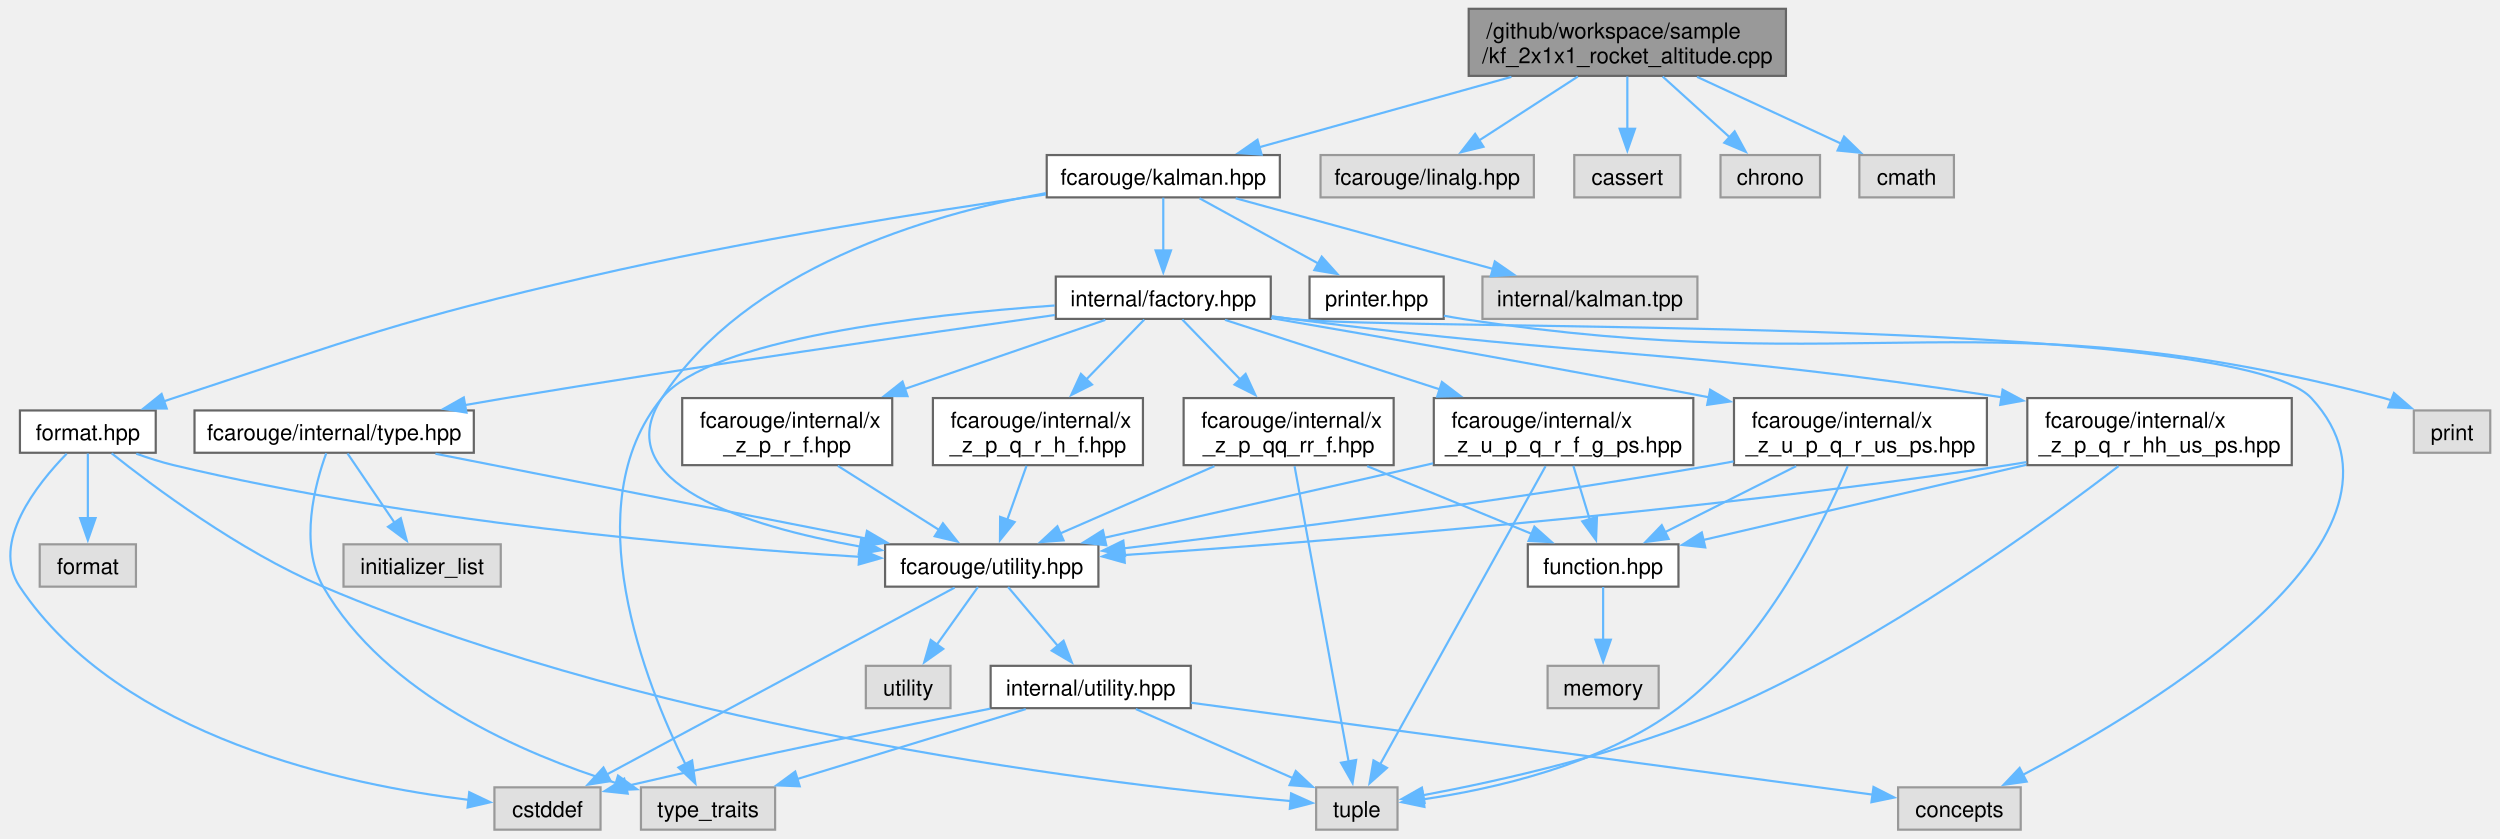
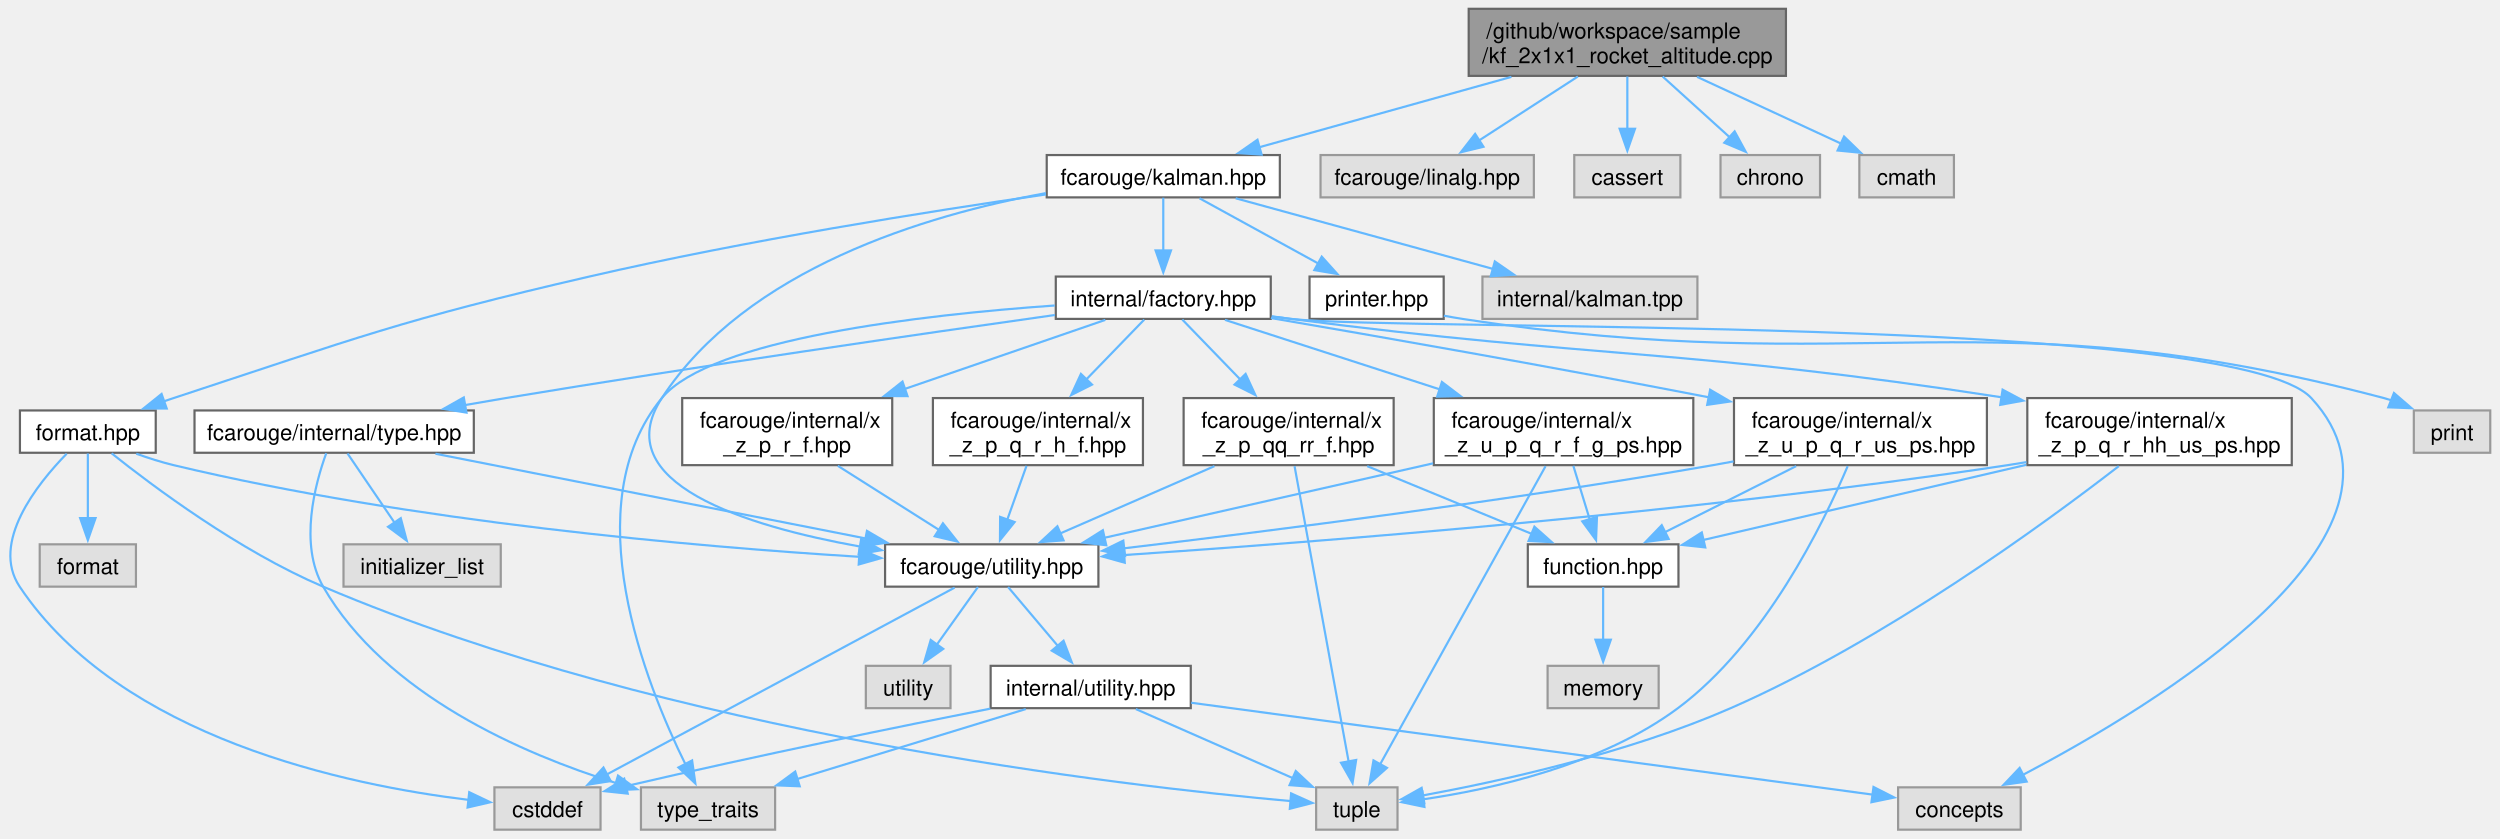
<svg xmlns="http://www.w3.org/2000/svg" xmlns:xlink="http://www.w3.org/1999/xlink" width="1136pt" height="381pt" viewBox="0.00 0.00 1135.88 381.25">
  <g id="graph0" class="graph" transform="scale(1 1) rotate(0) translate(4 377.25)">
    <g id="Node000001" class="node">
      <g id="a_Node000001">
        <a xlink:title=" ">
          <polygon fill="#999999" stroke="#666666" points="807.63,-373.25 663.38,-373.25 663.38,-342.75 807.63,-342.75 807.63,-373.25" />
          <text text-anchor="start" x="671.38" y="-359.75" font-family="Helvetica,sans-Serif" font-size="10.00">/github/workspace/sample</text>
          <text text-anchor="middle" x="735.51" y="-348.5" font-family="Helvetica,sans-Serif" font-size="10.00">/kf_2x1x1_rocket_altitude.cpp</text>
        </a>
      </g>
    </g>
    <g id="Node000002" class="node">
      <g id="a_Node000002">
        <a xlink:href="kalman_8hpp.xhtml" target="_top" xlink:title="The Kalman filter class and library top-level header.">
          <polygon fill="white" stroke="#666666" points="577.51,-306.75 471.51,-306.75 471.51,-287.5 577.51,-287.5 577.51,-306.75" />
          <text text-anchor="middle" x="524.51" y="-293.25" font-family="Helvetica,sans-Serif" font-size="10.00">fcarouge/kalman.hpp</text>
        </a>
      </g>
    </g>
    <g id="edge1_Node000001_Node000002" class="edge">
      <g id="a_edge1_Node000001_Node000002">
        <a xlink:title=" ">
          <path fill="none" stroke="#63b8ff" d="M682.81,-342.3C647.38,-332.41 601.26,-319.54 567.95,-310.25" />
          <polygon fill="#63b8ff" stroke="#63b8ff" points="569.21,-306.96 558.63,-307.65 567.33,-313.71 569.21,-306.96" />
        </a>
      </g>
    </g>
    <g id="Node000026" class="node">
      <g id="a_Node000026">
        <a xlink:title=" ">
          <polygon fill="#e0e0e0" stroke="#999999" points="693.01,-306.75 596.01,-306.75 596.01,-287.5 693.01,-287.5 693.01,-306.75" />
          <text text-anchor="middle" x="644.51" y="-293.25" font-family="Helvetica,sans-Serif" font-size="10.00">fcarouge/linalg.hpp</text>
        </a>
      </g>
    </g>
    <g id="edge46_Node000001_Node000026" class="edge">
      <g id="a_edge46_Node000001_Node000026">
        <a xlink:title=" ">
          <path fill="none" stroke="#63b8ff" d="M713.01,-342.45C699.29,-333.57 681.78,-322.24 667.9,-313.26" />
          <polygon fill="#63b8ff" stroke="#63b8ff" points="670.1,-310.52 659.81,-308.02 666.3,-316.39 670.1,-310.52" />
        </a>
      </g>
    </g>
    <g id="Node000027" class="node">
      <g id="a_Node000027">
        <a xlink:title=" ">
          <polygon fill="#e0e0e0" stroke="#999999" points="759.63,-306.75 711.38,-306.75 711.38,-287.5 759.63,-287.5 759.63,-306.75" />
          <text text-anchor="middle" x="735.51" y="-293.25" font-family="Helvetica,sans-Serif" font-size="10.00">cassert</text>
        </a>
      </g>
    </g>
    <g id="edge47_Node000001_Node000027" class="edge">
      <g id="a_edge47_Node000001_Node000027">
        <a xlink:title=" ">
          <path fill="none" stroke="#63b8ff" d="M735.51,-342.45C735.51,-335.21 735.51,-326.34 735.51,-318.44" />
          <polygon fill="#63b8ff" stroke="#63b8ff" points="739.01,-318.71 735.51,-308.71 732.01,-318.71 739.01,-318.71" />
        </a>
      </g>
    </g>
    <g id="Node000028" class="node">
      <g id="a_Node000028">
        <a xlink:title=" ">
          <polygon fill="#e0e0e0" stroke="#999999" points="823.13,-306.75 777.88,-306.75 777.88,-287.5 823.13,-287.5 823.13,-306.75" />
          <text text-anchor="middle" x="800.51" y="-293.25" font-family="Helvetica,sans-Serif" font-size="10.00">chrono</text>
        </a>
      </g>
    </g>
    <g id="edge48_Node000001_Node000028" class="edge">
      <g id="a_edge48_Node000001_Node000028">
        <a xlink:title=" ">
          <path fill="none" stroke="#63b8ff" d="M751.57,-342.45C760.8,-334.09 772.43,-323.55 782.04,-314.85" />
          <polygon fill="#63b8ff" stroke="#63b8ff" points="784.3,-317.52 789.36,-308.22 779.6,-312.34 784.3,-317.52" />
        </a>
      </g>
    </g>
    <g id="Node000029" class="node">
      <g id="a_Node000029">
        <a xlink:title=" ">
          <polygon fill="#e0e0e0" stroke="#999999" points="884.01,-306.75 841.01,-306.75 841.01,-287.5 884.01,-287.5 884.01,-306.75" />
          <text text-anchor="middle" x="862.51" y="-293.25" font-family="Helvetica,sans-Serif" font-size="10.00">cmath</text>
        </a>
      </g>
    </g>
    <g id="edge49_Node000001_Node000029" class="edge">
      <g id="a_edge49_Node000001_Node000029">
        <a xlink:title=" ">
          <path fill="none" stroke="#63b8ff" d="M767.23,-342.3C787.31,-332.98 813.11,-321.02 832.8,-311.9" />
          <polygon fill="#63b8ff" stroke="#63b8ff" points="834.06,-315.17 841.66,-307.79 831.11,-308.82 834.06,-315.17" />
        </a>
      </g>
    </g>
    <g id="Node000003" class="node">
      <g id="a_Node000003">
        <a xlink:href="format_8hpp.xhtml" target="_top" xlink:title="Formatting support for the Kalman filter.">
          <polygon fill="white" stroke="#666666" points="66.38,-190.62 4.63,-190.62 4.63,-171.38 66.38,-171.38 66.38,-190.62" />
          <text text-anchor="middle" x="35.51" y="-177.12" font-family="Helvetica,sans-Serif" font-size="10.00">format.hpp</text>
        </a>
      </g>
    </g>
    <g id="edge2_Node000002_Node000003" class="edge">
      <g id="a_edge2_Node000002_Node000003">
        <a xlink:title=" ">
          <path fill="none" stroke="#63b8ff" d="M471.16,-288.84C418.16,-281.17 334.73,-267.94 263.51,-251.5 178.23,-231.82 157.65,-223.56 74.51,-196.25 72.97,-195.74 71.39,-195.22 69.81,-194.68" />
          <polygon fill="#63b8ff" stroke="#63b8ff" points="71.37,-191.51 60.77,-191.49 69.04,-198.12 71.37,-191.51" />
        </a>
      </g>
    </g>
    <g id="Node000004" class="node">
      <g id="a_Node000004">
        <a xlink:href="utility_8hpp.xhtml" target="_top" xlink:title="The collection of utilities supporting the library.">
          <polygon fill="white" stroke="#666666" points="495.01,-129.75 398.01,-129.75 398.01,-110.5 495.01,-110.5 495.01,-129.75" />
          <text text-anchor="middle" x="446.51" y="-116.25" font-family="Helvetica,sans-Serif" font-size="10.00">fcarouge/utility.hpp</text>
        </a>
      </g>
    </g>
    <g id="edge44_Node000002_Node000004" class="edge">
      <g id="a_edge44_Node000002_Node000004">
        <a xlink:title=" ">
          <path fill="none" stroke="#63b8ff" d="M471.11,-289.46C416.69,-279.5 334.99,-255.12 296.51,-196.25 271.27,-157.64 334.67,-138.05 386.69,-128.72" />
          <polygon fill="#63b8ff" stroke="#63b8ff" points="387.15,-132.2 396.43,-127.08 385.99,-125.29 387.15,-132.2" />
        </a>
      </g>
    </g>
    <g id="Node000012" class="node">
      <g id="a_Node000012">
        <a xlink:href="factory_8hpp.xhtml" target="_top" xlink:title=" ">
          <polygon fill="white" stroke="#666666" points="573.38,-251.5 475.63,-251.5 475.63,-232.25 573.38,-232.25 573.38,-251.5" />
          <text text-anchor="middle" x="524.51" y="-238" font-family="Helvetica,sans-Serif" font-size="10.00">internal/factory.hpp</text>
        </a>
      </g>
    </g>
    <g id="edge14_Node000002_Node000012" class="edge">
      <g id="a_edge14_Node000002_Node000012">
        <a xlink:title=" ">
          <path fill="none" stroke="#63b8ff" d="M524.51,-287.33C524.51,-280.82 524.51,-271.67 524.51,-263.37" />
          <polygon fill="#63b8ff" stroke="#63b8ff" points="528.01,-263.37 524.51,-253.37 521.01,-263.37 528.01,-263.37" />
        </a>
      </g>
    </g>
    <g id="Node000023" class="node">
      <g id="a_Node000023">
        <a xlink:href="printer_8hpp.xhtml" target="_top" xlink:title="Filter decoration support for printing operations.">
          <polygon fill="white" stroke="#666666" points="652.01,-251.5 591.01,-251.5 591.01,-232.25 652.01,-232.25 652.01,-251.5" />
          <text text-anchor="middle" x="621.51" y="-238" font-family="Helvetica,sans-Serif" font-size="10.00">printer.hpp</text>
        </a>
      </g>
    </g>
    <g id="edge42_Node000002_Node000023" class="edge">
      <g id="a_edge42_Node000002_Node000023">
        <a xlink:title=" ">
          <path fill="none" stroke="#63b8ff" d="M540.96,-287.09C555.73,-278.98 577.68,-266.93 594.94,-257.46" />
          <polygon fill="#63b8ff" stroke="#63b8ff" points="596.56,-260.56 603.64,-252.68 593.19,-254.43 596.56,-260.56" />
        </a>
      </g>
    </g>
    <g id="Node000025" class="node">
      <g id="a_Node000025">
        <a xlink:title=" ">
          <polygon fill="#e0e0e0" stroke="#999999" points="767.38,-251.5 669.63,-251.5 669.63,-232.25 767.38,-232.25 767.38,-251.5" />
          <text text-anchor="middle" x="718.51" y="-238" font-family="Helvetica,sans-Serif" font-size="10.00">internal/kalman.tpp</text>
        </a>
      </g>
    </g>
    <g id="edge45_Node000002_Node000025" class="edge">
      <g id="a_edge45_Node000002_Node000025">
        <a xlink:title=" ">
          <path fill="none" stroke="#63b8ff" d="M557.42,-287.09C589.61,-278.26 638.84,-264.74 674.41,-254.98" />
          <polygon fill="#63b8ff" stroke="#63b8ff" points="675.26,-258.38 683.98,-252.35 673.41,-251.62 675.26,-258.38" />
        </a>
      </g>
    </g>
    <g id="edge3_Node000003_Node000004" class="edge">
      <g id="a_edge3_Node000003_Node000004">
        <a xlink:title=" ">
          <path fill="none" stroke="#63b8ff" d="M57.51,-170.96C62.99,-168.99 68.9,-167.09 74.51,-165.75 182.59,-139.89 312.11,-128.67 386.3,-124.07" />
          <polygon fill="#63b8ff" stroke="#63b8ff" points="386.44,-127.57 396.21,-123.48 386.02,-120.58 386.44,-127.57" />
        </a>
      </g>
    </g>
    <g id="Node000007" class="node">
      <g id="a_Node000007">
        <a xlink:title=" ">
          <polygon fill="#e0e0e0" stroke="#999999" points="268.63,-19.25 220.38,-19.25 220.38,0 268.63,0 268.63,-19.25" />
          <text text-anchor="middle" x="244.51" y="-5.75" font-family="Helvetica,sans-Serif" font-size="10.00">cstddef</text>
        </a>
      </g>
    </g>
    <g id="edge11_Node000003_Node000007" class="edge">
      <g id="a_edge11_Node000003_Node000007">
        <a xlink:title=" ">
          <path fill="none" stroke="#63b8ff" d="M25.89,-170.95C12.46,-157.19 -8.84,-130.5 4.51,-110.5 50.47,-41.59 153.88,-20.15 208.75,-13.54" />
          <polygon fill="#63b8ff" stroke="#63b8ff" points="208.93,-17.04 218.5,-12.47 208.17,-10.08 208.93,-17.04" />
        </a>
      </g>
    </g>
    <g id="Node000008" class="node">
      <g id="a_Node000008">
        <a xlink:title=" ">
          <polygon fill="#e0e0e0" stroke="#999999" points="631.01,-19.25 594.01,-19.25 594.01,0 631.01,0 631.01,-19.25" />
          <text text-anchor="middle" x="612.51" y="-5.75" font-family="Helvetica,sans-Serif" font-size="10.00">tuple</text>
        </a>
      </g>
    </g>
    <g id="edge13_Node000003_Node000008" class="edge">
      <g id="a_edge13_Node000003_Node000008">
        <a xlink:title=" ">
          <path fill="none" stroke="#63b8ff" d="M46.33,-171.11C64.86,-156.32 104.39,-126.71 142.51,-110.5 299.9,-43.57 506.66,-19.78 582.75,-12.97" />
          <polygon fill="#63b8ff" stroke="#63b8ff" points="582.64,-16.49 592.31,-12.14 582.04,-9.51 582.64,-16.49" />
        </a>
      </g>
    </g>
    <g id="Node000011" class="node">
      <g id="a_Node000011">
        <a xlink:title=" ">
          <polygon fill="#e0e0e0" stroke="#999999" points="57.38,-129.75 13.63,-129.75 13.63,-110.5 57.38,-110.5 57.38,-129.75" />
          <text text-anchor="middle" x="35.51" y="-116.25" font-family="Helvetica,sans-Serif" font-size="10.00">format</text>
        </a>
      </g>
    </g>
    <g id="edge12_Node000003_Node000011" class="edge">
      <g id="a_edge12_Node000003_Node000011">
        <a xlink:title=" ">
          <path fill="none" stroke="#63b8ff" d="M35.51,-171.06C35.51,-163.28 35.51,-151.7 35.51,-141.66" />
          <polygon fill="#63b8ff" stroke="#63b8ff" points="39.01,-141.66 35.51,-131.66 32.01,-141.66 39.01,-141.66" />
        </a>
      </g>
    </g>
    <g id="Node000005" class="node">
      <g id="a_Node000005">
        <a xlink:href="internal_2utility_8hpp.xhtml" target="_top" xlink:title=" ">
          <polygon fill="white" stroke="#666666" points="537.01,-74.5 446.01,-74.5 446.01,-55.25 537.01,-55.25 537.01,-74.5" />
          <text text-anchor="middle" x="491.51" y="-61" font-family="Helvetica,sans-Serif" font-size="10.00">internal/utility.hpp</text>
        </a>
      </g>
    </g>
    <g id="edge4_Node000004_Node000005" class="edge">
      <g id="a_edge4_Node000004_Node000005">
        <a xlink:title=" ">
          <path fill="none" stroke="#63b8ff" d="M453.94,-110.33C460.09,-103.05 469.02,-92.48 476.63,-83.48" />
          <polygon fill="#63b8ff" stroke="#63b8ff" points="479.16,-85.91 482.94,-76.02 473.81,-81.39 479.16,-85.91" />
        </a>
      </g>
    </g>
    <g id="edge9_Node000004_Node000007" class="edge">
      <g id="a_edge9_Node000004_Node000007">
        <a xlink:title=" ">
          <path fill="none" stroke="#63b8ff" d="M429.63,-110.06C394.65,-91.27 313.98,-47.94 271.61,-25.18" />
          <polygon fill="#63b8ff" stroke="#63b8ff" points="273.27,-22.1 262.81,-20.46 269.96,-28.27 273.27,-22.1" />
        </a>
      </g>
    </g>
    <g id="Node000010" class="node">
      <g id="a_Node000010">
        <a xlink:title=" ">
          <polygon fill="#e0e0e0" stroke="#999999" points="427.76,-74.5 389.26,-74.5 389.26,-55.25 427.76,-55.25 427.76,-74.5" />
          <text text-anchor="middle" x="408.51" y="-61" font-family="Helvetica,sans-Serif" font-size="10.00">utility</text>
        </a>
      </g>
    </g>
    <g id="edge10_Node000004_Node000010" class="edge">
      <g id="a_edge10_Node000004_Node000010">
        <a xlink:title=" ">
          <path fill="none" stroke="#63b8ff" d="M440.23,-110.33C435.15,-103.21 427.81,-92.93 421.47,-84.05" />
          <polygon fill="#63b8ff" stroke="#63b8ff" points="424.45,-82.2 415.8,-76.09 418.76,-86.26 424.45,-82.2" />
        </a>
      </g>
    </g>
    <g id="Node000006" class="node">
      <g id="a_Node000006">
        <a xlink:title=" ">
          <polygon fill="#e0e0e0" stroke="#999999" points="914.38,-19.25 858.63,-19.25 858.63,0 914.38,0 914.38,-19.25" />
          <text text-anchor="middle" x="886.51" y="-5.75" font-family="Helvetica,sans-Serif" font-size="10.00">concepts</text>
        </a>
      </g>
    </g>
    <g id="edge5_Node000005_Node000006" class="edge">
      <g id="a_edge5_Node000005_Node000006">
        <a xlink:title=" ">
          <path fill="none" stroke="#63b8ff" d="M537.2,-57.71C615.47,-47.16 773.81,-25.82 847.34,-15.9" />
          <polygon fill="#63b8ff" stroke="#63b8ff" points="847.45,-19.42 856.89,-14.62 846.51,-12.48 847.45,-19.42" />
        </a>
      </g>
    </g>
    <g id="edge6_Node000005_Node000007" class="edge">
      <g id="a_edge6_Node000005_Node000007">
        <a xlink:title=" ">
          <path fill="none" stroke="#63b8ff" d="M445.86,-55.04C404.81,-46.95 342.6,-34.3 279.87,-19.72" />
          <polygon fill="#63b8ff" stroke="#63b8ff" points="280.99,-16.39 270.45,-17.51 279.39,-23.2 280.99,-16.39" />
        </a>
      </g>
    </g>
    <g id="edge7_Node000005_Node000008" class="edge">
      <g id="a_edge7_Node000005_Node000008">
        <a xlink:title=" ">
          <path fill="none" stroke="#63b8ff" d="M512.03,-54.84C531.64,-46.21 561.4,-33.12 583.44,-23.42" />
          <polygon fill="#63b8ff" stroke="#63b8ff" points="584.74,-26.67 592.48,-19.44 581.92,-20.26 584.74,-26.67" />
        </a>
      </g>
    </g>
    <g id="Node000009" class="node">
      <g id="a_Node000009">
        <a xlink:title=" ">
          <polygon fill="#e0e0e0" stroke="#999999" points="348.01,-19.25 287.01,-19.25 287.01,0 348.01,0 348.01,-19.25" />
          <text text-anchor="middle" x="317.51" y="-5.75" font-family="Helvetica,sans-Serif" font-size="10.00">type_traits</text>
        </a>
      </g>
    </g>
    <g id="edge8_Node000005_Node000009" class="edge">
      <g id="a_edge8_Node000005_Node000009">
        <a xlink:title=" ">
          <path fill="none" stroke="#63b8ff" d="M461.99,-54.84C433.37,-46.08 389.72,-32.73 357.89,-22.98" />
          <polygon fill="#63b8ff" stroke="#63b8ff" points="359.2,-19.73 348.62,-20.15 357.15,-26.42 359.2,-19.73" />
        </a>
      </g>
    </g>
    <g id="edge40_Node000012_Node000006" class="edge">
      <g id="a_edge40_Node000012_Node000006">
        <a xlink:title=" ">
          <path fill="none" stroke="#63b8ff" d="M573.84,-233.3C576.77,-232.92 579.67,-232.57 582.51,-232.25 633.89,-226.44 1011.38,-234.2 1046.51,-196.25 1104.03,-134.09 975.37,-56.37 915.28,-24.87" />
          <polygon fill="#63b8ff" stroke="#63b8ff" points="917.09,-21.87 906.6,-20.4 913.89,-28.09 917.09,-21.87" />
        </a>
      </g>
    </g>
    <g id="edge41_Node000012_Node000009" class="edge">
      <g id="a_edge41_Node000012_Node000009">
        <a xlink:title=" ">
          <path fill="none" stroke="#63b8ff" d="M475.14,-238.34C415.01,-234.1 318.68,-223.19 296.51,-196.25 256.53,-147.69 289.18,-66.17 307.35,-29.5" />
          <polygon fill="#63b8ff" stroke="#63b8ff" points="310.27,-31.49 311.74,-20.99 304.05,-28.28 310.27,-31.49" />
        </a>
      </g>
    </g>
    <g id="Node000013" class="node">
      <g id="a_Node000013">
        <a xlink:href="type_8hpp.xhtml" target="_top" xlink:title=" ">
          <polygon fill="white" stroke="#666666" points="211.01,-190.62 84.01,-190.62 84.01,-171.38 211.01,-171.38 211.01,-190.62" />
          <text text-anchor="middle" x="147.51" y="-177.12" font-family="Helvetica,sans-Serif" font-size="10.00">fcarouge/internal/type.hpp</text>
        </a>
      </g>
    </g>
    <g id="edge15_Node000012_Node000013" class="edge">
      <g id="a_edge15_Node000012_Node000013">
        <a xlink:title=" ">
          <path fill="none" stroke="#63b8ff" d="M475.22,-234.02C415.89,-225.65 313.27,-210.81 225.51,-196.25 219.48,-195.25 213.2,-194.17 206.93,-193.06" />
          <polygon fill="#63b8ff" stroke="#63b8ff" points="207.68,-189.64 197.22,-191.33 206.45,-196.53 207.68,-189.64" />
        </a>
      </g>
    </g>
    <g id="Node000015" class="node">
      <g id="a_Node000015">
        <a xlink:href="x__z__p__q__r__h__f_8hpp.xhtml" target="_top" xlink:title=" ">
          <polygon fill="white" stroke="#666666" points="515.26,-196.25 419.76,-196.25 419.76,-165.75 515.26,-165.75 515.26,-196.25" />
          <text text-anchor="start" x="427.76" y="-182.75" font-family="Helvetica,sans-Serif" font-size="10.00">fcarouge/internal/x</text>
          <text text-anchor="middle" x="467.51" y="-171.5" font-family="Helvetica,sans-Serif" font-size="10.00">_z_p_q_r_h_f.hpp</text>
        </a>
      </g>
    </g>
    <g id="edge19_Node000012_Node000015" class="edge">
      <g id="a_edge19_Node000012_Node000015">
        <a xlink:title=" ">
          <path fill="none" stroke="#63b8ff" d="M515.85,-231.93C508.82,-224.67 498.58,-214.1 489.34,-204.55" />
          <polygon fill="#63b8ff" stroke="#63b8ff" points="492.1,-202.37 482.63,-197.62 487.07,-207.24 492.1,-202.37" />
        </a>
      </g>
    </g>
    <g id="Node000016" class="node">
      <g id="a_Node000016">
        <a xlink:href="x__z__p__q__r__hh__us__ps_8hpp.xhtml" target="_top" xlink:title=" ">
          <polygon fill="white" stroke="#666666" points="1037.63,-196.25 917.38,-196.25 917.38,-165.75 1037.63,-165.75 1037.63,-196.25" />
          <text text-anchor="start" x="925.38" y="-182.75" font-family="Helvetica,sans-Serif" font-size="10.00">fcarouge/internal/x</text>
          <text text-anchor="middle" x="977.51" y="-171.5" font-family="Helvetica,sans-Serif" font-size="10.00">_z_p_q_r_hh_us_ps.hpp</text>
        </a>
      </g>
    </g>
    <g id="edge21_Node000012_Node000016" class="edge">
      <g id="a_edge21_Node000012_Node000016">
        <a xlink:title=" ">
          <path fill="none" stroke="#63b8ff" d="M573.85,-233.41C576.78,-233.01 579.68,-232.62 582.51,-232.25 723.54,-213.98 762.63,-218.76 906.02,-196.55" />
          <polygon fill="#63b8ff" stroke="#63b8ff" points="906.15,-200.07 915.49,-195.07 905.07,-193.16 906.15,-200.07" />
        </a>
      </g>
    </g>
    <g id="Node000019" class="node">
      <g id="a_Node000019">
        <a xlink:href="x__z__p__qq__rr__f_8hpp.xhtml" target="_top" xlink:title=" ">
          <polygon fill="white" stroke="#666666" points="629.26,-196.25 533.76,-196.25 533.76,-165.75 629.26,-165.75 629.26,-196.25" />
          <text text-anchor="start" x="541.76" y="-182.75" font-family="Helvetica,sans-Serif" font-size="10.00">fcarouge/internal/x</text>
          <text text-anchor="middle" x="581.51" y="-171.5" font-family="Helvetica,sans-Serif" font-size="10.00">_z_p_qq_rr_f.hpp</text>
        </a>
      </g>
    </g>
    <g id="edge26_Node000012_Node000019" class="edge">
      <g id="a_edge26_Node000012_Node000019">
        <a xlink:title=" ">
          <path fill="none" stroke="#63b8ff" d="M533.16,-231.93C540.2,-224.67 550.43,-214.1 559.67,-204.55" />
          <polygon fill="#63b8ff" stroke="#63b8ff" points="561.94,-207.24 566.38,-197.62 556.91,-202.37 561.94,-207.24" />
        </a>
      </g>
    </g>
    <g id="Node000020" class="node">
      <g id="a_Node000020">
        <a xlink:href="x__z__p__r__f_8hpp.xhtml" target="_top" xlink:title=" ">
          <polygon fill="white" stroke="#666666" points="401.26,-196.25 305.76,-196.25 305.76,-165.75 401.26,-165.75 401.26,-196.25" />
          <text text-anchor="start" x="313.76" y="-182.75" font-family="Helvetica,sans-Serif" font-size="10.00">fcarouge/internal/x</text>
          <text text-anchor="middle" x="353.51" y="-171.5" font-family="Helvetica,sans-Serif" font-size="10.00">_z_p_r_f.hpp</text>
        </a>
      </g>
    </g>
    <g id="edge30_Node000012_Node000020" class="edge">
      <g id="a_edge30_Node000012_Node000020">
        <a xlink:title=" ">
          <path fill="none" stroke="#63b8ff" d="M498.16,-231.8C473.97,-223.47 437.37,-210.87 407.04,-200.43" />
          <polygon fill="#63b8ff" stroke="#63b8ff" points="408.21,-197.13 397.62,-197.19 405.93,-203.75 408.21,-197.13" />
        </a>
      </g>
    </g>
    <g id="Node000021" class="node">
      <g id="a_Node000021">
        <a xlink:href="x__z__u__p__q__r__f__g__ps_8hpp.xhtml" target="_top" xlink:title=" ">
          <polygon fill="white" stroke="#666666" points="765.51,-196.25 647.51,-196.25 647.51,-165.75 765.51,-165.75 765.51,-196.25" />
          <text text-anchor="start" x="655.51" y="-182.75" font-family="Helvetica,sans-Serif" font-size="10.00">fcarouge/internal/x</text>
          <text text-anchor="middle" x="706.51" y="-171.5" font-family="Helvetica,sans-Serif" font-size="10.00">_z_u_p_q_r_f_g_ps.hpp</text>
        </a>
      </g>
    </g>
    <g id="edge32_Node000012_Node000021" class="edge">
      <g id="a_edge32_Node000012_Node000021">
        <a xlink:title=" ">
          <path fill="none" stroke="#63b8ff" d="M552.54,-231.8C578.52,-223.4 617.93,-210.65 650.37,-200.16" />
          <polygon fill="#63b8ff" stroke="#63b8ff" points="651.2,-203.57 659.64,-197.16 649.05,-196.91 651.2,-203.57" />
        </a>
      </g>
    </g>
    <g id="Node000022" class="node">
      <g id="a_Node000022">
        <a xlink:href="x__z__u__p__q__r__us__ps_8hpp.xhtml" target="_top" xlink:title=" ">
          <polygon fill="white" stroke="#666666" points="899.01,-196.25 784.01,-196.25 784.01,-165.75 899.01,-165.75 899.01,-196.25" />
          <text text-anchor="start" x="792.01" y="-182.75" font-family="Helvetica,sans-Serif" font-size="10.00">fcarouge/internal/x</text>
          <text text-anchor="middle" x="841.51" y="-171.5" font-family="Helvetica,sans-Serif" font-size="10.00">_z_u_p_q_r_us_ps.hpp</text>
        </a>
      </g>
    </g>
    <g id="edge36_Node000012_Node000022" class="edge">
      <g id="a_edge36_Node000012_Node000022">
        <a xlink:title=" ">
          <path fill="none" stroke="#63b8ff" d="M573.46,-232.63C621.56,-224.41 697.32,-211.19 772.68,-196.57" />
          <polygon fill="#63b8ff" stroke="#63b8ff" points="773.16,-200.04 782.3,-194.69 771.82,-193.17 773.16,-200.04" />
        </a>
      </g>
    </g>
    <g id="edge16_Node000013_Node000004" class="edge">
      <g id="a_edge16_Node000013_Node000004">
        <a xlink:title=" ">
          <path fill="none" stroke="#63b8ff" d="M193.57,-170.93C246.25,-160.56 332.53,-143.57 389.42,-132.37" />
          <polygon fill="#63b8ff" stroke="#63b8ff" points="389.77,-135.86 398.91,-130.5 388.42,-129 389.77,-135.86" />
        </a>
      </g>
    </g>
    <g id="edge18_Node000013_Node000009" class="edge">
      <g id="a_edge18_Node000013_Node000009">
        <a xlink:title=" ">
          <path fill="none" stroke="#63b8ff" d="M143.91,-171.18C138.85,-157.26 131.41,-129.79 142.51,-110.5 170.79,-61.34 233.44,-34.39 275.58,-21.23" />
          <polygon fill="#63b8ff" stroke="#63b8ff" points="276.58,-24.59 285.17,-18.39 274.58,-17.88 276.58,-24.59" />
        </a>
      </g>
    </g>
    <g id="Node000014" class="node">
      <g id="a_Node000014">
        <a xlink:title=" ">
          <polygon fill="#e0e0e0" stroke="#999999" points="223.26,-129.75 151.76,-129.75 151.76,-110.5 223.26,-110.5 223.26,-129.75" />
          <text text-anchor="middle" x="187.51" y="-116.25" font-family="Helvetica,sans-Serif" font-size="10.00">initializer_list</text>
        </a>
      </g>
    </g>
    <g id="edge17_Node000013_Node000014" class="edge">
      <g id="a_edge17_Node000013_Node000014">
        <a xlink:title=" ">
          <path fill="none" stroke="#63b8ff" d="M153.58,-171.06C159.22,-162.76 167.79,-150.14 174.91,-139.67" />
          <polygon fill="#63b8ff" stroke="#63b8ff" points="177.8,-141.64 180.52,-131.4 172.01,-137.71 177.8,-141.64" />
        </a>
      </g>
    </g>
    <g id="edge20_Node000015_Node000004" class="edge">
      <g id="a_edge20_Node000015_Node000004">
        <a xlink:title=" ">
          <path fill="none" stroke="#63b8ff" d="M462.32,-165.45C459.67,-158.03 456.42,-148.91 453.55,-140.88" />
          <polygon fill="#63b8ff" stroke="#63b8ff" points="456.91,-139.87 450.25,-131.63 450.32,-142.22 456.91,-139.87" />
        </a>
      </g>
    </g>
    <g id="edge22_Node000016_Node000004" class="edge">
      <g id="a_edge22_Node000016_Node000004">
        <a xlink:title=" ">
          <path fill="none" stroke="#63b8ff" d="M916.99,-167.12C914.13,-166.63 911.29,-166.17 908.51,-165.75 765.15,-144.09 595.09,-130.83 506.68,-124.87" />
          <polygon fill="#63b8ff" stroke="#63b8ff" points="506.99,-121.38 496.78,-124.21 506.53,-128.36 506.99,-121.38" />
        </a>
      </g>
    </g>
    <g id="edge25_Node000016_Node000008" class="edge">
      <g id="a_edge25_Node000016_Node000008">
        <a xlink:title=" ">
-           <path fill="none" stroke="#63b8ff" d="M958.88,-165.32C925.28,-139.53 851.53,-85.89 781.51,-55.25 735,-34.9 677.11,-22.09 642.58,-15.66" />
-           <polygon fill="#63b8ff" stroke="#63b8ff" points="643.34,-12.24 632.88,-13.91 642.1,-19.13 643.34,-12.24" />
+           <path fill="none" stroke="#63b8ff" d="M958.99,-165.31C925.6,-139.48 852.26,-85.81 782.51,-55.25 735.63,-34.71 677.2,-21.93 642.49,-15.56" />
+           <polygon fill="#63b8ff" stroke="#63b8ff" points="643.2,-12.13 632.74,-13.83 641.98,-19.02 643.2,-12.13" />
        </a>
      </g>
    </g>
    <g id="Node000017" class="node">
      <g id="a_Node000017">
        <a xlink:href="function_8hpp.xhtml" target="_top" xlink:title=" ">
          <polygon fill="white" stroke="#666666" points="758.76,-129.75 690.26,-129.75 690.26,-110.5 758.76,-110.5 758.76,-129.75" />
          <text text-anchor="middle" x="724.51" y="-116.25" font-family="Helvetica,sans-Serif" font-size="10.00">function.hpp</text>
        </a>
      </g>
    </g>
    <g id="edge23_Node000016_Node000017" class="edge">
      <g id="a_edge23_Node000016_Node000017">
        <a xlink:title=" ">
          <path fill="none" stroke="#63b8ff" d="M916.91,-165.9C871.74,-155.39 811.03,-141.26 769.97,-131.71" />
          <polygon fill="#63b8ff" stroke="#63b8ff" points="770.95,-128.34 760.42,-129.48 769.37,-135.16 770.95,-128.34" />
        </a>
      </g>
    </g>
    <g id="Node000018" class="node">
      <g id="a_Node000018">
        <a xlink:title=" ">
          <polygon fill="#e0e0e0" stroke="#999999" points="749.76,-74.5 699.26,-74.5 699.26,-55.25 749.76,-55.25 749.76,-74.5" />
          <text text-anchor="middle" x="724.51" y="-61" font-family="Helvetica,sans-Serif" font-size="10.00">memory</text>
        </a>
      </g>
    </g>
    <g id="edge24_Node000017_Node000018" class="edge">
      <g id="a_edge24_Node000017_Node000018">
        <a xlink:title=" ">
          <path fill="none" stroke="#63b8ff" d="M724.51,-110.33C724.51,-103.82 724.51,-94.67 724.51,-86.37" />
          <polygon fill="#63b8ff" stroke="#63b8ff" points="728.01,-86.37 724.51,-76.37 721.01,-86.37 728.01,-86.37" />
        </a>
      </g>
    </g>
    <g id="edge27_Node000019_Node000004" class="edge">
      <g id="a_edge27_Node000019_Node000004">
        <a xlink:title=" ">
          <path fill="none" stroke="#63b8ff" d="M547.79,-165.3C526.24,-155.9 498.5,-143.8 477.51,-134.64" />
          <polygon fill="#63b8ff" stroke="#63b8ff" points="479.16,-131.55 468.6,-130.76 476.36,-137.96 479.16,-131.55" />
        </a>
      </g>
    </g>
    <g id="edge29_Node000019_Node000008" class="edge">
      <g id="a_edge29_Node000019_Node000008">
        <a xlink:title=" ">
          <path fill="none" stroke="#63b8ff" d="M584.2,-165.27C589.77,-134.87 602.52,-65.19 608.83,-30.71" />
          <polygon fill="#63b8ff" stroke="#63b8ff" points="612.21,-31.69 610.57,-21.22 605.32,-30.43 612.21,-31.69" />
        </a>
      </g>
    </g>
    <g id="edge28_Node000019_Node000017" class="edge">
      <g id="a_edge28_Node000019_Node000017">
        <a xlink:title=" ">
          <path fill="none" stroke="#63b8ff" d="M617.22,-165.3C640.15,-155.85 669.7,-143.69 691.97,-134.52" />
          <polygon fill="#63b8ff" stroke="#63b8ff" points="693.26,-137.77 701.18,-130.73 690.6,-131.3 693.26,-137.77" />
        </a>
      </g>
    </g>
    <g id="edge31_Node000020_Node000004" class="edge">
      <g id="a_edge31_Node000020_Node000004">
        <a xlink:title=" ">
          <path fill="none" stroke="#63b8ff" d="M376.5,-165.45C390.52,-156.57 408.41,-145.24 422.6,-136.26" />
          <polygon fill="#63b8ff" stroke="#63b8ff" points="424.31,-139.32 430.89,-131.01 420.57,-133.4 424.31,-139.32" />
        </a>
      </g>
    </g>
    <g id="edge33_Node000021_Node000004" class="edge">
      <g id="a_edge33_Node000021_Node000004">
        <a xlink:title=" ">
          <path fill="none" stroke="#63b8ff" d="M647.18,-166.57C602.06,-156.35 540.61,-142.43 497.64,-132.7" />
          <polygon fill="#63b8ff" stroke="#63b8ff" points="498.59,-129.33 488.06,-130.53 497.04,-136.16 498.59,-129.33" />
        </a>
      </g>
    </g>
    <g id="edge35_Node000021_Node000008" class="edge">
      <g id="a_edge35_Node000021_Node000008">
        <a xlink:title=" ">
          <path fill="none" stroke="#63b8ff" d="M698.33,-165.27C681.24,-134.47 641.77,-63.35 622.91,-29.37" />
          <polygon fill="#63b8ff" stroke="#63b8ff" points="626.21,-28.1 618.3,-21.06 620.09,-31.5 626.21,-28.1" />
        </a>
      </g>
    </g>
    <g id="edge34_Node000021_Node000017" class="edge">
      <g id="a_edge34_Node000021_Node000017">
        <a xlink:title=" ">
          <path fill="none" stroke="#63b8ff" d="M710.96,-165.45C713.2,-158.12 715.95,-149.12 718.38,-141.16" />
          <polygon fill="#63b8ff" stroke="#63b8ff" points="721.71,-142.24 721.29,-131.65 715.02,-140.19 721.71,-142.24" />
        </a>
      </g>
    </g>
    <g id="edge37_Node000022_Node000004" class="edge">
      <g id="a_edge37_Node000022_Node000004">
        <a xlink:title=" ">
          <path fill="none" stroke="#63b8ff" d="M783.82,-167.45C780.67,-166.85 777.55,-166.28 774.51,-165.75 681.44,-149.54 572.65,-135.75 506.71,-127.95" />
          <polygon fill="#63b8ff" stroke="#63b8ff" points="507.15,-124.48 496.81,-126.79 506.33,-131.43 507.15,-124.48" />
        </a>
      </g>
    </g>
    <g id="edge39_Node000022_Node000008" class="edge">
      <g id="a_edge39_Node000022_Node000008">
        <a xlink:title=" ">
          <path fill="none" stroke="#63b8ff" d="M835.7,-165.29C824.67,-139.19 798.15,-84.77 758.51,-55.25 723.82,-29.42 674.05,-18.39 642.5,-13.78" />
          <polygon fill="#63b8ff" stroke="#63b8ff" points="643.25,-10.35 632.88,-12.51 642.33,-17.29 643.25,-10.35" />
        </a>
      </g>
    </g>
    <g id="edge38_Node000022_Node000017" class="edge">
      <g id="a_edge38_Node000022_Node000017">
        <a xlink:title=" ">
          <path fill="none" stroke="#63b8ff" d="M812.28,-165.3C794.04,-156.11 770.67,-144.36 752.64,-135.28" />
          <polygon fill="#63b8ff" stroke="#63b8ff" points="754.31,-132.2 743.8,-130.83 751.16,-138.46 754.31,-132.2" />
        </a>
      </g>
    </g>
    <g id="Node000024" class="node">
      <g id="a_Node000024">
        <a xlink:title=" ">
          <polygon fill="#e0e0e0" stroke="#999999" points="1127.88,-190.62 1093.13,-190.62 1093.13,-171.38 1127.88,-171.38 1127.88,-190.62" />
          <text text-anchor="middle" x="1110.51" y="-177.12" font-family="Helvetica,sans-Serif" font-size="10.00">print</text>
        </a>
      </g>
    </g>
    <g id="edge43_Node000023_Node000024" class="edge">
      <g id="a_edge43_Node000023_Node000024">
        <a xlink:title=" ">
          <path fill="none" stroke="#63b8ff" d="M652.09,-233.71C654.93,-233.17 657.76,-232.67 660.51,-232.25 845.27,-204.01 898.8,-243.99 1079.51,-196.25 1080.68,-195.94 1081.87,-195.59 1083.05,-195.2" />
          <polygon fill="#63b8ff" stroke="#63b8ff" points="1084.09,-198.56 1092.11,-191.64 1081.52,-192.04 1084.09,-198.56" />
        </a>
      </g>
    </g>
  </g>
</svg>
